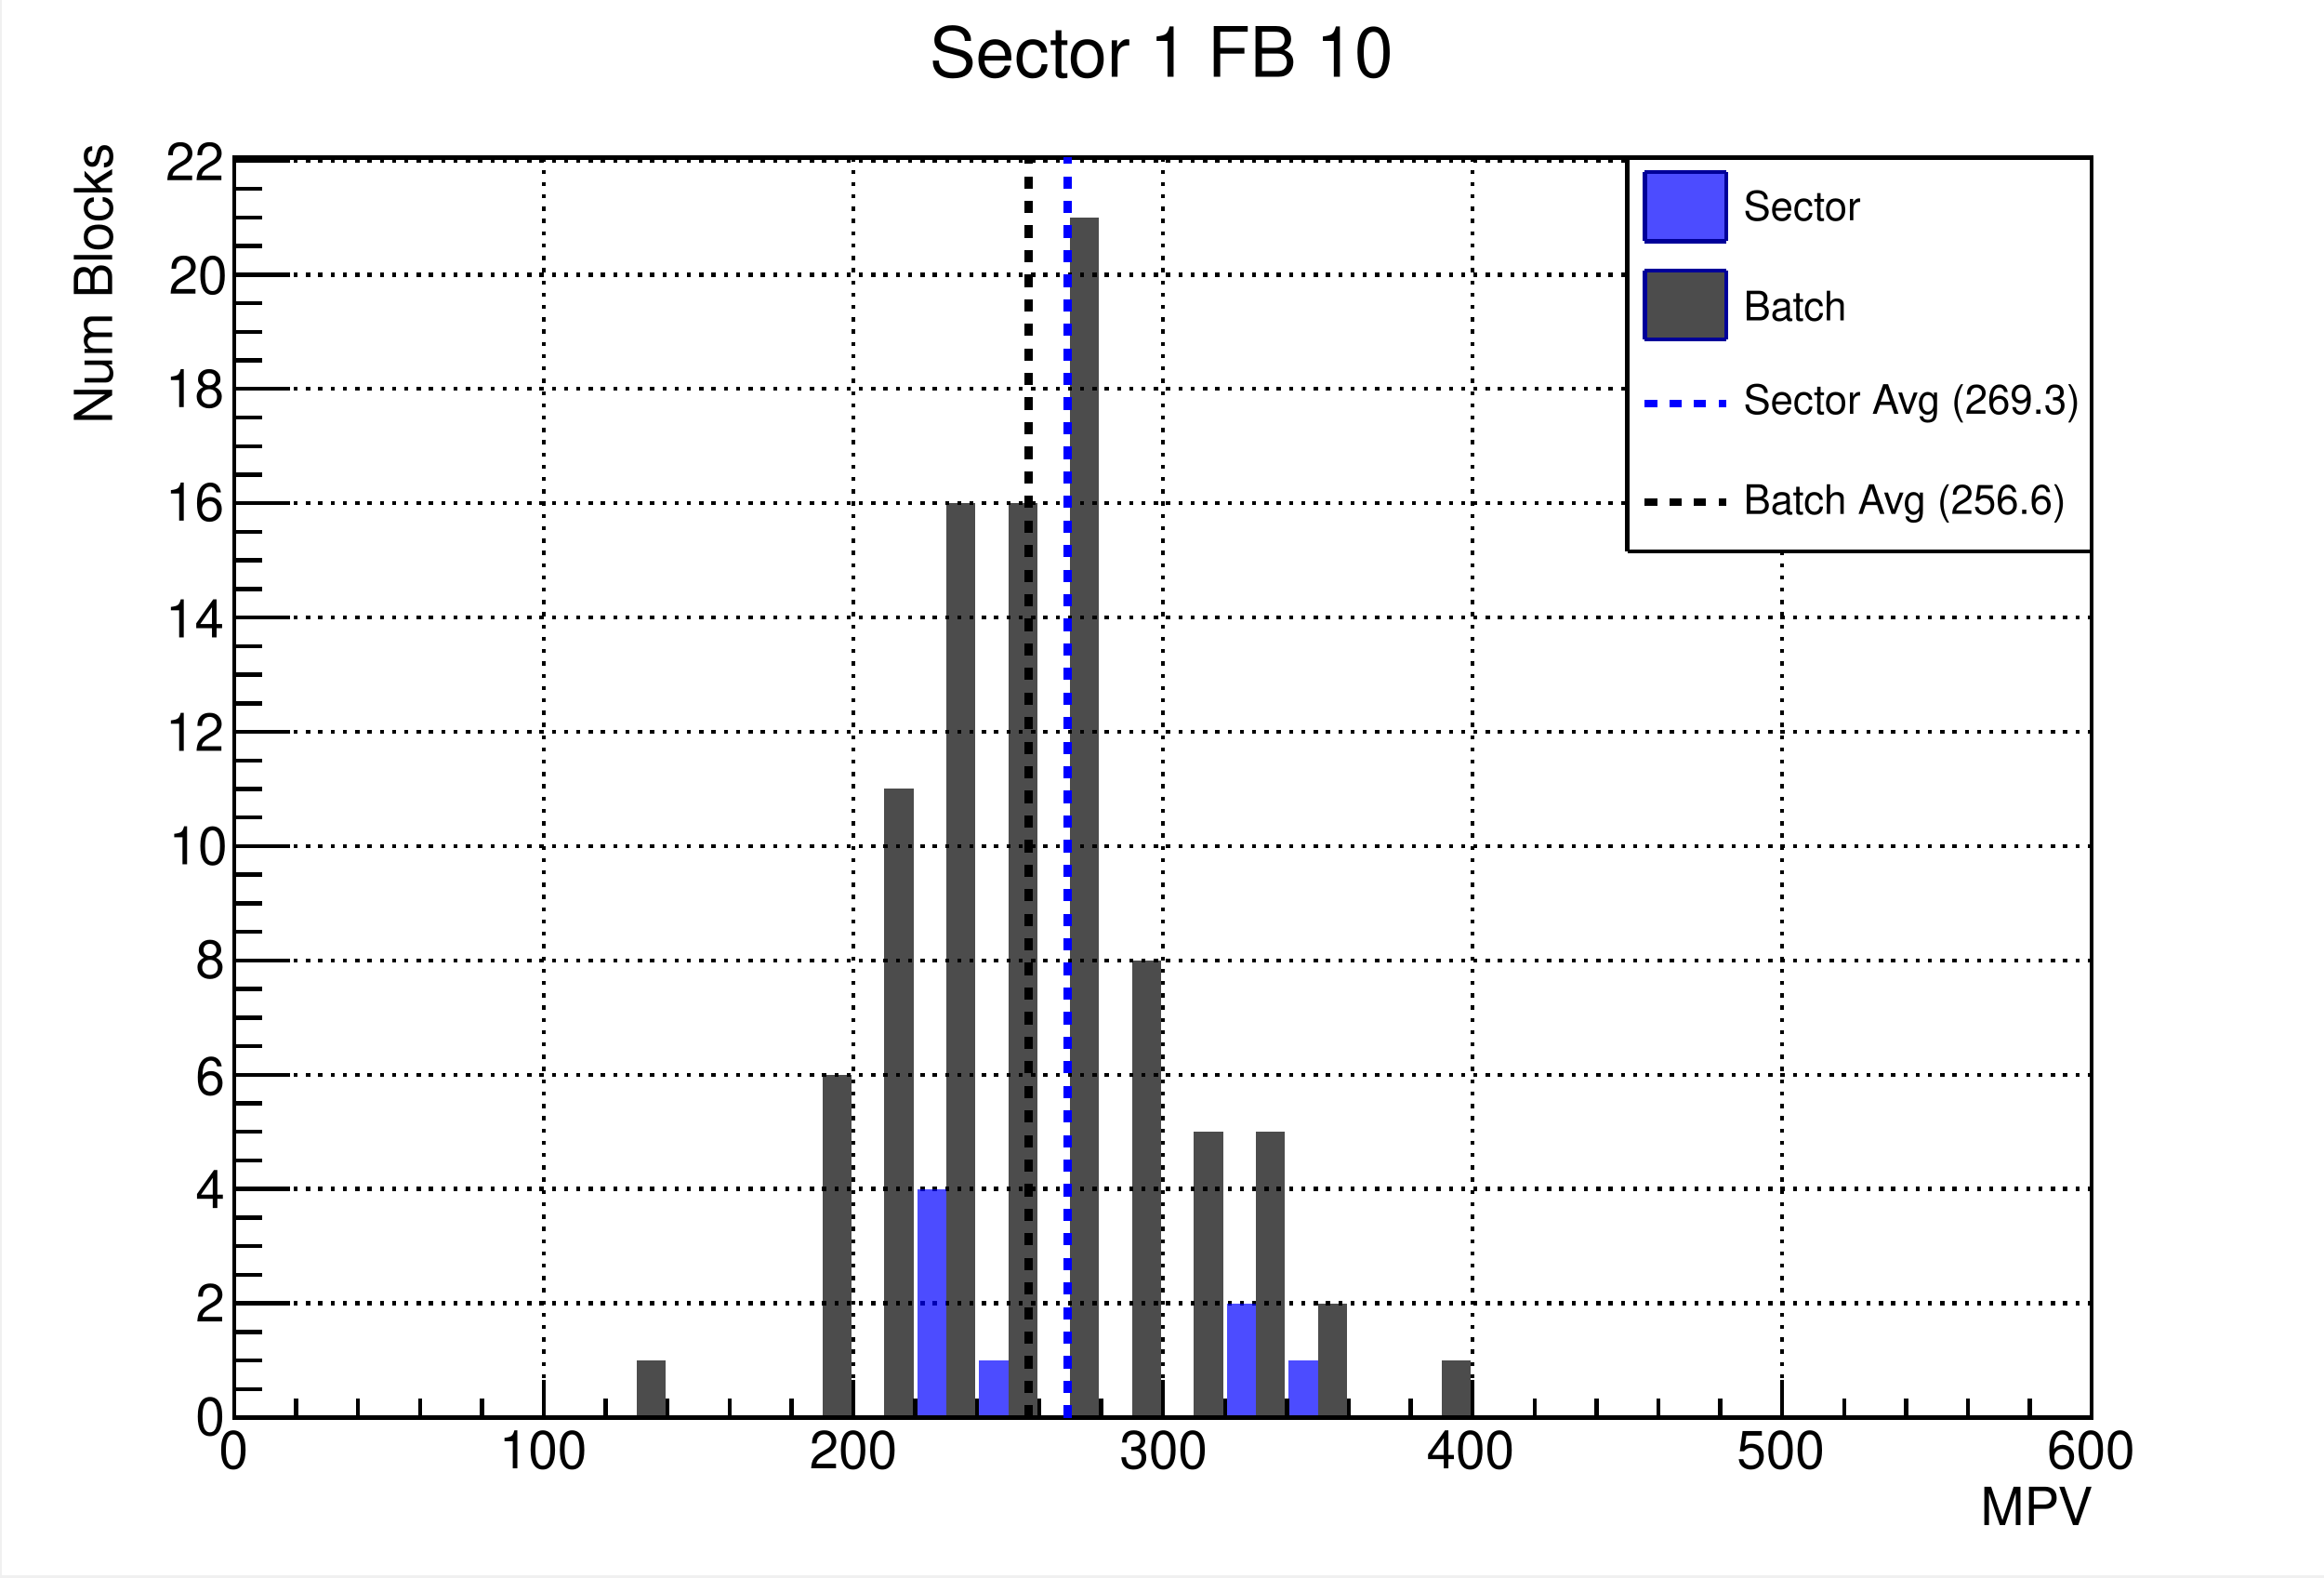
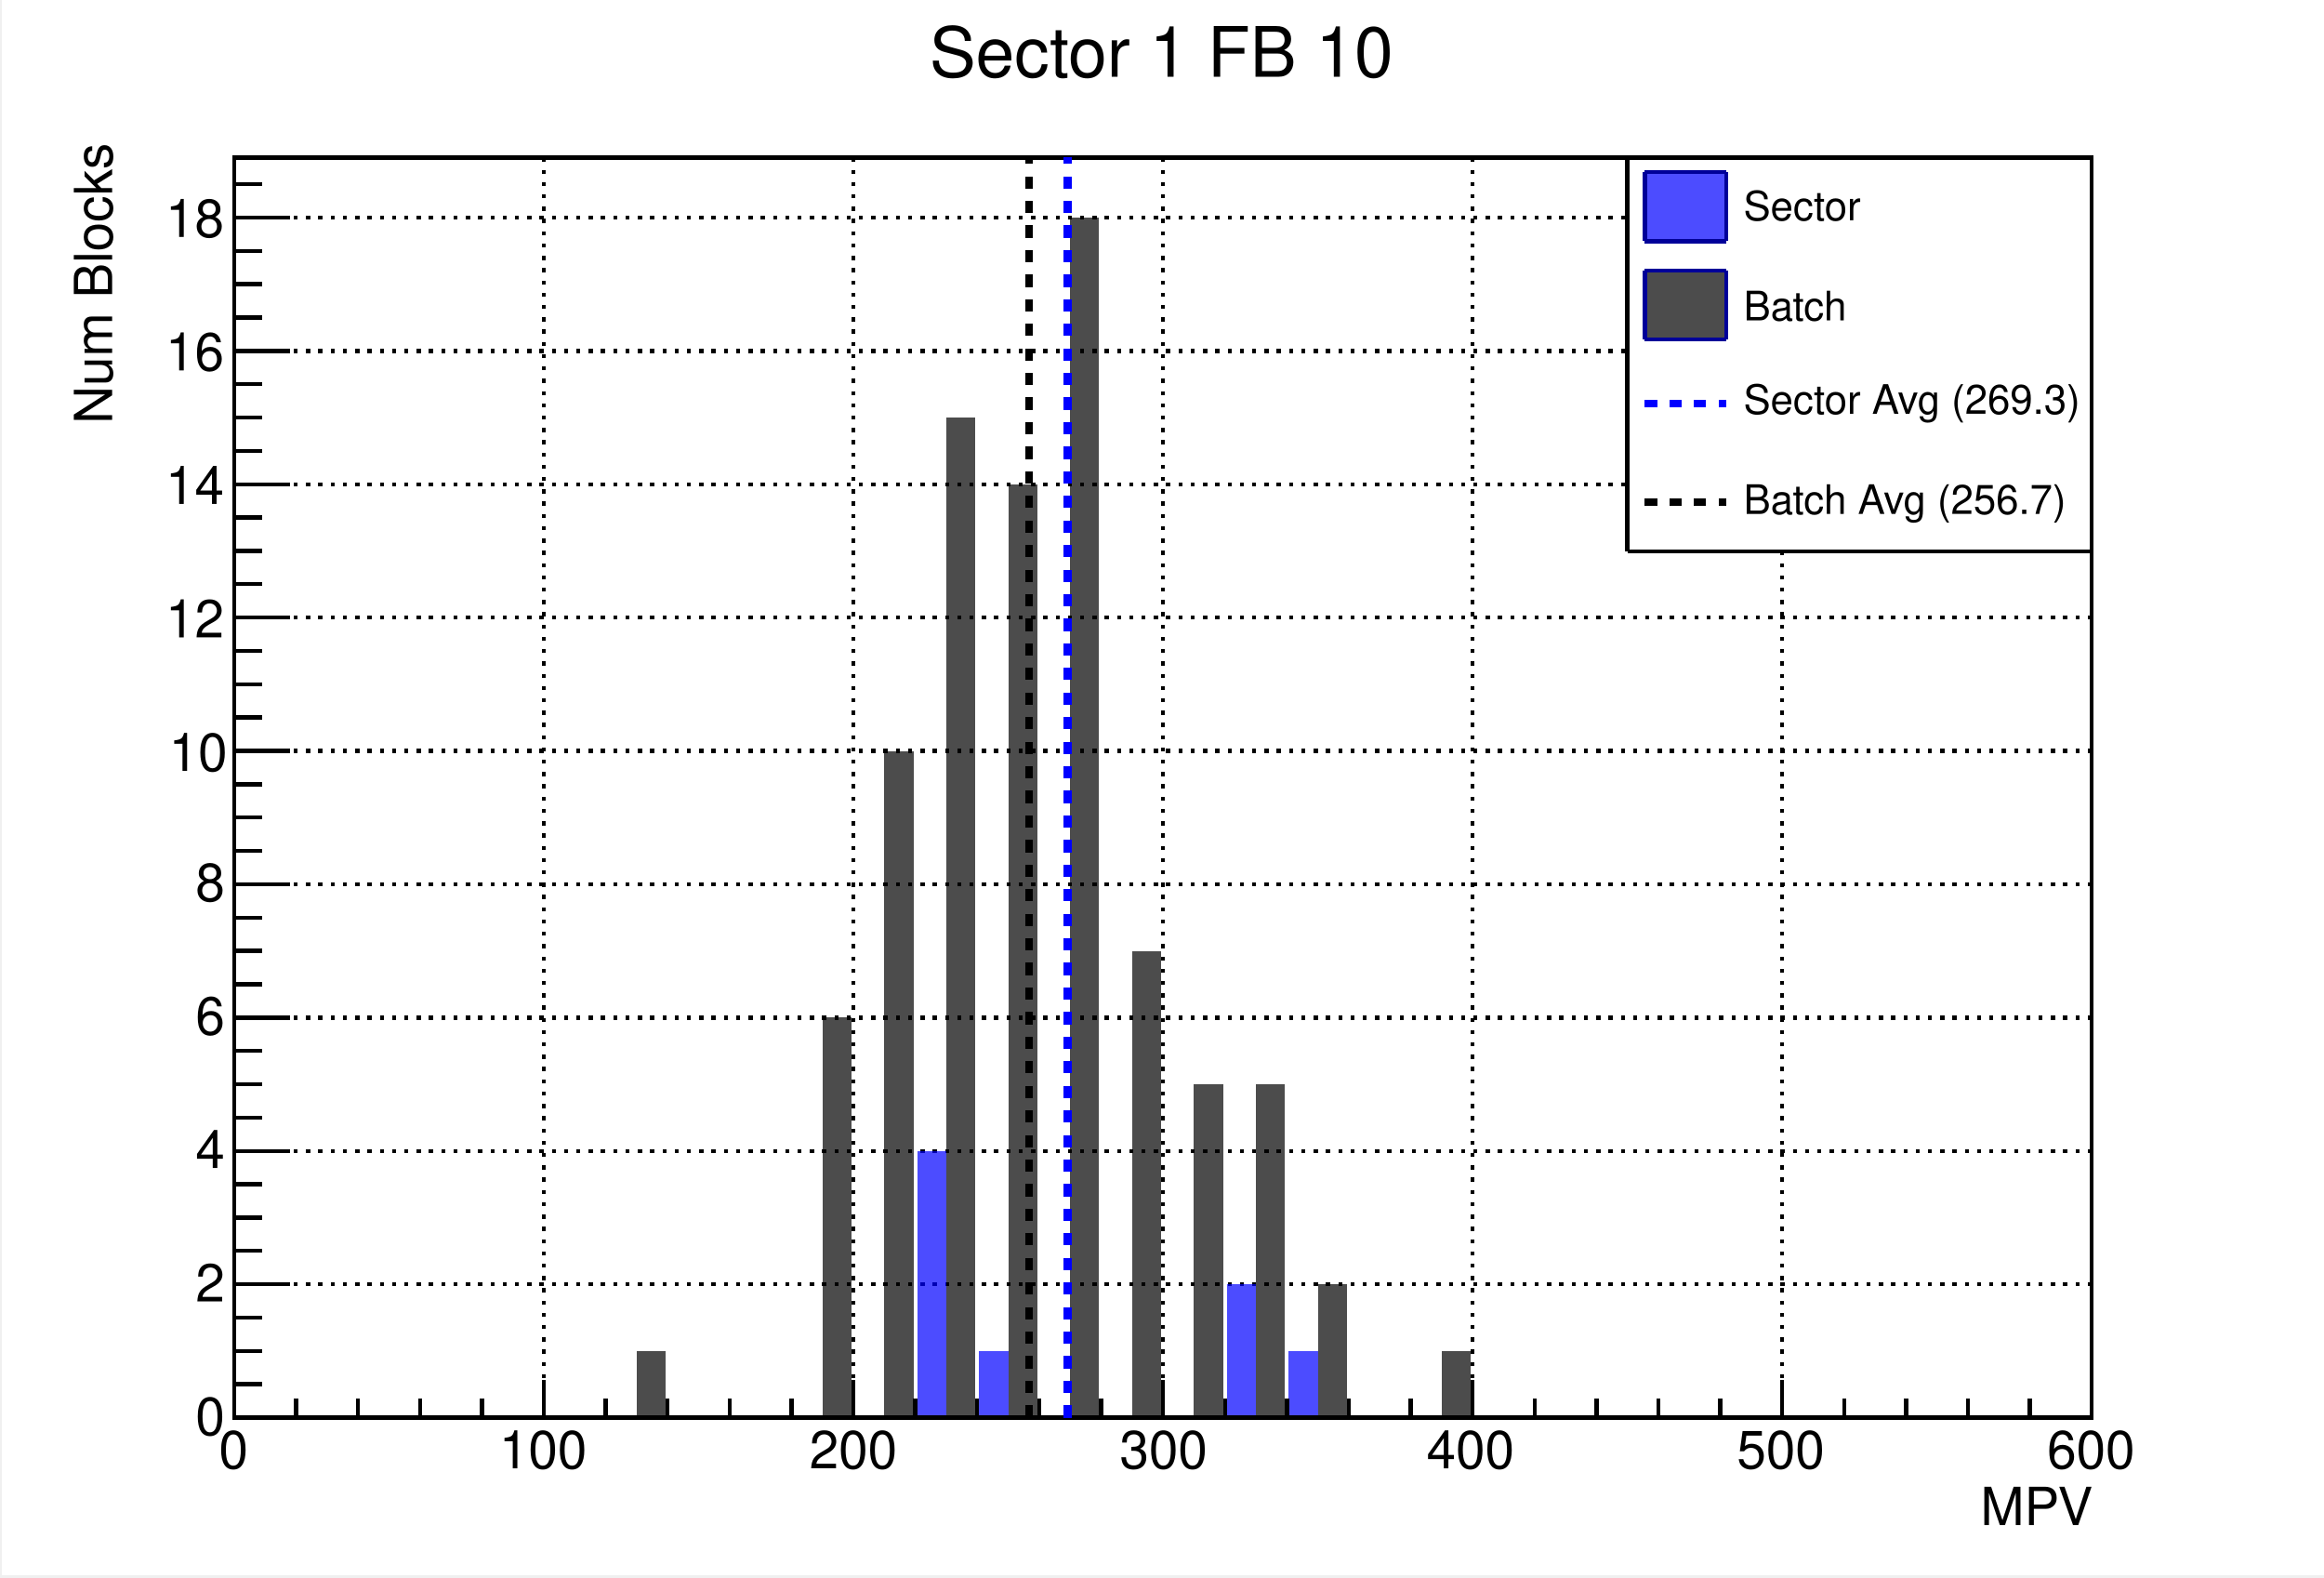
<svg xmlns="http://www.w3.org/2000/svg" width="567.429" height="384.969" viewBox="0 0 567.429 384.969" shape-rendering="crispEdges">
  <defs>
</defs>
  <rect x="0.5" y="0" width="566.929" height="384.469" fill="white" />
  <rect x="57.193" y="38.447" width="453.543" height="307.575" fill="white" />
  <rect x="57.193" y="38.447" width="453.543" height="307.575" fill="none" stroke="black" />
  <rect x="57.193" y="38.447" width="453.543" height="307.575" fill="white" />
  <rect x="57.193" y="38.447" width="453.543" height="307.575" fill="none" stroke="black" />
  <path d="M57.193,346.022h 453.543" fill="none" stroke="black" />
  <path d="M57.193,38.447v 307.575" fill="none" stroke="black" stroke-dasharray=" 1, 2" />
  <path d="M132.783,38.447v 307.575" fill="none" stroke="black" stroke-dasharray=" 1, 2" />
  <path d="M208.374,38.447v 307.575" fill="none" stroke="black" stroke-dasharray=" 1, 2" />
  <path d="M283.965,38.447v 307.575" fill="none" stroke="black" stroke-dasharray=" 1, 2" />
  <path d="M359.555,38.447v 307.575" fill="none" stroke="black" stroke-dasharray=" 1, 2" />
  <path d="M435.146,38.447v 307.575" fill="none" stroke="black" stroke-dasharray=" 1, 2" />
  <path d="M510.736,38.447v 307.575" fill="none" stroke="black" stroke-dasharray=" 1, 2" />
  <path d="M57.193,346.022v -307.575" fill="none" stroke="black" />
  <path d="M510.736,346.022h -453.543" fill="none" stroke="black" stroke-dasharray=" 1, 2" />
-   <path d="M510.736,318.124h -453.543" fill="none" stroke="black" stroke-dasharray=" 1, 2" />
-   <path d="M510.736,290.226h -453.543" fill="none" stroke="black" stroke-dasharray=" 1, 2" />
-   <path d="M510.736,262.328h -453.543" fill="none" stroke="black" stroke-dasharray=" 1, 2" />
-   <path d="M510.736,234.43h -453.543" fill="none" stroke="black" stroke-dasharray=" 1, 2" />
-   <path d="M510.736,206.532h -453.543" fill="none" stroke="black" stroke-dasharray=" 1, 2" />
-   <path d="M510.736,178.634h -453.543" fill="none" stroke="black" stroke-dasharray=" 1, 2" />
+   <path d="M510.736,313.475h -453.543" fill="none" stroke="black" stroke-dasharray=" 1, 2" />
+   <path d="M510.736,280.927h -453.543" fill="none" stroke="black" stroke-dasharray=" 1, 2" />
+   <path d="M510.736,248.379h -453.543" fill="none" stroke="black" stroke-dasharray=" 1, 2" />
+   <path d="M510.736,215.832h -453.543" fill="none" stroke="black" stroke-dasharray=" 1, 2" />
+   <path d="M510.736,183.284h -453.543" fill="none" stroke="black" stroke-dasharray=" 1, 2" />
  <path d="M510.736,150.736h -453.543" fill="none" stroke="black" stroke-dasharray=" 1, 2" />
-   <path d="M510.736,122.838h -453.543" fill="none" stroke="black" stroke-dasharray=" 1, 2" />
-   <path d="M510.736,94.94h -453.543" fill="none" stroke="black" stroke-dasharray=" 1, 2" />
-   <path d="M510.736,67.042h -453.543" fill="none" stroke="black" stroke-dasharray=" 1, 2" />
-   <path d="M510.736,39.144h -453.543" fill="none" stroke="black" stroke-dasharray=" 1, 2" />
-   <path d="M510.736,39.144h -453.543" fill="none" stroke="black" stroke-dasharray=" 1, 2" />
+   <path d="M510.736,118.189h -453.543" fill="none" stroke="black" stroke-dasharray=" 1, 2" />
+   <path d="M510.736,85.641h -453.543" fill="none" stroke="black" stroke-dasharray=" 1, 2" />
+   <path d="M510.736,53.093h -453.543" fill="none" stroke="black" stroke-dasharray=" 1, 2" />
+   <path d="M510.736,53.093h -453.543" fill="none" stroke="black" stroke-dasharray=" 1, 2" />
  <path d="M57.193,346.022h 453.543" fill="none" stroke="#000099" />
  <path d="M57.193,346.022h 453.543" fill="none" stroke="black" />
  <path d="M57.193,336.795v 9.227" fill="none" stroke="black" />
  <path d="M72.311,341.409v 4.614" fill="none" stroke="black" />
  <path d="M87.429,341.409v 4.614" fill="none" stroke="black" />
  <path d="M102.547,341.409v 4.614" fill="none" stroke="black" />
  <path d="M117.665,341.409v 4.614" fill="none" stroke="black" />
  <path d="M132.783,336.795v 9.227" fill="none" stroke="black" />
  <path d="M147.902,341.409v 4.614" fill="none" stroke="black" />
  <path d="M163.02,341.409v 4.614" fill="none" stroke="black" />
  <path d="M178.138,341.409v 4.614" fill="none" stroke="black" />
  <path d="M193.256,341.409v 4.614" fill="none" stroke="black" />
  <path d="M208.374,336.795v 9.227" fill="none" stroke="black" />
  <path d="M223.492,341.409v 4.614" fill="none" stroke="black" />
  <path d="M238.61,341.409v 4.614" fill="none" stroke="black" />
  <path d="M253.728,341.409v 4.614" fill="none" stroke="black" />
  <path d="M268.846,341.409v 4.614" fill="none" stroke="black" />
  <path d="M283.965,336.795v 9.227" fill="none" stroke="black" />
  <path d="M299.083,341.409v 4.614" fill="none" stroke="black" />
  <path d="M314.201,341.409v 4.614" fill="none" stroke="black" />
  <path d="M329.319,341.409v 4.614" fill="none" stroke="black" />
  <path d="M344.437,341.409v 4.614" fill="none" stroke="black" />
  <path d="M359.555,336.795v 9.227" fill="none" stroke="black" />
  <path d="M374.673,341.409v 4.614" fill="none" stroke="black" />
  <path d="M389.791,341.409v 4.614" fill="none" stroke="black" />
  <path d="M404.909,341.409v 4.614" fill="none" stroke="black" />
  <path d="M420.028,341.409v 4.614" fill="none" stroke="black" />
  <path d="M435.146,336.795v 9.227" fill="none" stroke="black" />
  <path d="M450.264,341.409v 4.614" fill="none" stroke="black" />
  <path d="M465.382,341.409v 4.614" fill="none" stroke="black" />
  <path d="M480.5,341.409v 4.614" fill="none" stroke="black" />
  <path d="M495.618,341.409v 4.614" fill="none" stroke="black" />
  <path d="M510.736,336.795v 9.227" fill="none" stroke="black" />
  <text xml:space="preserve" x="53.446" y="358.403" fill="black" font-size="12.845" font-family="Helvetica">0</text>
  <text xml:space="preserve" x="121.868" y="358.403" fill="black" font-size="12.845" font-family="Helvetica">100</text>
  <text xml:space="preserve" x="197.622" y="358.403" fill="black" font-size="12.845" font-family="Helvetica">200</text>
  <text xml:space="preserve" x="273.375" y="358.403" fill="black" font-size="12.845" font-family="Helvetica">300</text>
  <text xml:space="preserve" x="348.314" y="358.403" fill="black" font-size="12.845" font-family="Helvetica">400</text>
  <text xml:space="preserve" x="424.068" y="358.403" fill="black" font-size="12.845" font-family="Helvetica">500</text>
  <text xml:space="preserve" x="499.821" y="358.403" fill="black" font-size="12.845" font-family="Helvetica">600</text>
  <text xml:space="preserve" x="483.53" y="372.251" fill="black" font-size="12.845" font-family="Helvetica">MPV</text>
  <path d="M57.193,346.022v -307.575" fill="none" stroke="black" />
  <path d="M70.799,346.022h -13.606" fill="none" stroke="black" />
-   <path d="M63.996,339.048h -6.803" fill="none" stroke="black" />
-   <path d="M63.996,332.073h -6.803" fill="none" stroke="black" />
-   <path d="M63.996,325.099h -6.803" fill="none" stroke="black" />
-   <path d="M70.799,318.124h -13.606" fill="none" stroke="black" />
-   <path d="M63.996,311.15h -6.803" fill="none" stroke="black" />
-   <path d="M63.996,304.175h -6.803" fill="none" stroke="black" />
+   <path d="M63.996,337.885h -6.803" fill="none" stroke="black" />
+   <path d="M63.996,329.748h -6.803" fill="none" stroke="black" />
+   <path d="M63.996,321.612h -6.803" fill="none" stroke="black" />
+   <path d="M70.799,313.475h -13.606" fill="none" stroke="black" />
+   <path d="M63.996,305.338h -6.803" fill="none" stroke="black" />
  <path d="M63.996,297.201h -6.803" fill="none" stroke="black" />
-   <path d="M70.799,290.226h -13.606" fill="none" stroke="black" />
-   <path d="M63.996,283.252h -6.803" fill="none" stroke="black" />
-   <path d="M63.996,276.277h -6.803" fill="none" stroke="black" />
-   <path d="M63.996,269.303h -6.803" fill="none" stroke="black" />
-   <path d="M70.799,262.328h -13.606" fill="none" stroke="black" />
-   <path d="M63.996,255.354h -6.803" fill="none" stroke="black" />
-   <path d="M63.996,248.379h -6.803" fill="none" stroke="black" />
-   <path d="M63.996,241.405h -6.803" fill="none" stroke="black" />
-   <path d="M70.799,234.43h -13.606" fill="none" stroke="black" />
-   <path d="M63.996,227.456h -6.803" fill="none" stroke="black" />
-   <path d="M63.996,220.481h -6.803" fill="none" stroke="black" />
-   <path d="M63.996,213.507h -6.803" fill="none" stroke="black" />
-   <path d="M70.799,206.532h -13.606" fill="none" stroke="black" />
+   <path d="M63.996,289.064h -6.803" fill="none" stroke="black" />
+   <path d="M70.799,280.927h -13.606" fill="none" stroke="black" />
+   <path d="M63.996,272.79h -6.803" fill="none" stroke="black" />
+   <path d="M63.996,264.653h -6.803" fill="none" stroke="black" />
+   <path d="M63.996,256.516h -6.803" fill="none" stroke="black" />
+   <path d="M70.799,248.379h -13.606" fill="none" stroke="black" />
+   <path d="M63.996,240.242h -6.803" fill="none" stroke="black" />
+   <path d="M63.996,232.105h -6.803" fill="none" stroke="black" />
+   <path d="M63.996,223.969h -6.803" fill="none" stroke="black" />
+   <path d="M70.799,215.832h -13.606" fill="none" stroke="black" />
+   <path d="M63.996,207.695h -6.803" fill="none" stroke="black" />
  <path d="M63.996,199.558h -6.803" fill="none" stroke="black" />
-   <path d="M63.996,192.583h -6.803" fill="none" stroke="black" />
-   <path d="M63.996,185.609h -6.803" fill="none" stroke="black" />
-   <path d="M70.799,178.634h -13.606" fill="none" stroke="black" />
-   <path d="M63.996,171.66h -6.803" fill="none" stroke="black" />
-   <path d="M63.996,164.685h -6.803" fill="none" stroke="black" />
-   <path d="M63.996,157.711h -6.803" fill="none" stroke="black" />
+   <path d="M63.996,191.421h -6.803" fill="none" stroke="black" />
+   <path d="M70.799,183.284h -13.606" fill="none" stroke="black" />
+   <path d="M63.996,175.147h -6.803" fill="none" stroke="black" />
+   <path d="M63.996,167.01h -6.803" fill="none" stroke="black" />
+   <path d="M63.996,158.873h -6.803" fill="none" stroke="black" />
  <path d="M70.799,150.736h -13.606" fill="none" stroke="black" />
-   <path d="M63.996,143.762h -6.803" fill="none" stroke="black" />
-   <path d="M63.996,136.787h -6.803" fill="none" stroke="black" />
-   <path d="M63.996,129.813h -6.803" fill="none" stroke="black" />
-   <path d="M70.799,122.838h -13.606" fill="none" stroke="black" />
-   <path d="M63.996,115.864h -6.803" fill="none" stroke="black" />
-   <path d="M63.996,108.889h -6.803" fill="none" stroke="black" />
+   <path d="M63.996,142.599h -6.803" fill="none" stroke="black" />
+   <path d="M63.996,134.462h -6.803" fill="none" stroke="black" />
+   <path d="M63.996,126.326h -6.803" fill="none" stroke="black" />
+   <path d="M70.799,118.189h -13.606" fill="none" stroke="black" />
+   <path d="M63.996,110.052h -6.803" fill="none" stroke="black" />
  <path d="M63.996,101.915h -6.803" fill="none" stroke="black" />
-   <path d="M70.799,94.94h -13.606" fill="none" stroke="black" />
-   <path d="M63.996,87.966h -6.803" fill="none" stroke="black" />
-   <path d="M63.996,80.991h -6.803" fill="none" stroke="black" />
-   <path d="M63.996,74.017h -6.803" fill="none" stroke="black" />
-   <path d="M70.799,67.042h -13.606" fill="none" stroke="black" />
-   <path d="M63.996,60.068h -6.803" fill="none" stroke="black" />
-   <path d="M63.996,53.093h -6.803" fill="none" stroke="black" />
-   <path d="M63.996,46.119h -6.803" fill="none" stroke="black" />
-   <path d="M70.799,39.144h -13.606" fill="none" stroke="black" />
-   <path d="M70.799,39.144h -13.606" fill="none" stroke="black" />
+   <path d="M63.996,93.778h -6.803" fill="none" stroke="black" />
+   <path d="M70.799,85.641h -13.606" fill="none" stroke="black" />
+   <path d="M63.996,77.504h -6.803" fill="none" stroke="black" />
+   <path d="M63.996,69.367h -6.803" fill="none" stroke="black" />
+   <path d="M63.996,61.23h -6.803" fill="none" stroke="black" />
+   <path d="M70.799,53.093h -13.606" fill="none" stroke="black" />
+   <path d="M70.799,53.093h -13.606" fill="none" stroke="black" />
+   <path d="M63.996,44.956h -6.803" fill="none" stroke="black" />
  <text xml:space="preserve" x="47.744" y="350.258" fill="black" font-size="12.845" font-family="Helvetica">0</text>
-   <text xml:space="preserve" x="47.744" y="322.563" fill="black" font-size="12.845" font-family="Helvetica">2</text>
-   <text xml:space="preserve" x="47.744" y="294.868" fill="black" font-size="12.845" font-family="Helvetica">4</text>
-   <text xml:space="preserve" x="47.744" y="267.173" fill="black" font-size="12.845" font-family="Helvetica">6</text>
-   <text xml:space="preserve" x="47.744" y="238.664" fill="black" font-size="12.845" font-family="Helvetica">8</text>
-   <text xml:space="preserve" x="41.228" y="210.969" fill="black" font-size="12.845" font-family="Helvetica">10</text>
-   <text xml:space="preserve" x="40.413" y="183.275" fill="black" font-size="12.845" font-family="Helvetica">12</text>
-   <text xml:space="preserve" x="40.413" y="155.58" fill="black" font-size="12.845" font-family="Helvetica">14</text>
-   <text xml:space="preserve" x="40.413" y="127.07" fill="black" font-size="12.845" font-family="Helvetica">16</text>
-   <text xml:space="preserve" x="40.413" y="99.376" fill="black" font-size="12.845" font-family="Helvetica">18</text>
-   <text xml:space="preserve" x="41.228" y="71.681" fill="black" font-size="12.845" font-family="Helvetica">20</text>
-   <text xml:space="preserve" x="40.413" y="43.986" fill="black" font-size="12.845" font-family="Helvetica">22</text>
+   <text xml:space="preserve" x="47.744" y="317.676" fill="black" font-size="12.845" font-family="Helvetica">2</text>
+   <text xml:space="preserve" x="47.744" y="285.094" fill="black" font-size="12.845" font-family="Helvetica">4</text>
+   <text xml:space="preserve" x="47.744" y="252.512" fill="black" font-size="12.845" font-family="Helvetica">6</text>
+   <text xml:space="preserve" x="47.744" y="219.929" fill="black" font-size="12.845" font-family="Helvetica">8</text>
+   <text xml:space="preserve" x="41.228" y="188.162" fill="black" font-size="12.845" font-family="Helvetica">10</text>
+   <text xml:space="preserve" x="40.413" y="155.58" fill="black" font-size="12.845" font-family="Helvetica">12</text>
+   <text xml:space="preserve" x="40.413" y="122.998" fill="black" font-size="12.845" font-family="Helvetica">14</text>
+   <text xml:space="preserve" x="40.413" y="90.415" fill="black" font-size="12.845" font-family="Helvetica">16</text>
+   <text xml:space="preserve" x="40.413" y="57.833" fill="black" font-size="12.845" font-family="Helvetica">18</text>
  <g transform="rotate(-90,27.3803,103.448)">
    <text xml:space="preserve" x="27.38" y="103.448" fill="black" font-size="12.845" font-family="Helvetica">Num Blocks</text>
  </g>
  <rect x="57.647" y="346.022" width="7.106" height="0" fill="#0000ff" fill-opacity="0.70" stroke-opacity="0.70" />
  <rect x="72.765" y="346.022" width="7.106" height="0" fill="#0000ff" fill-opacity="0.70" stroke-opacity="0.70" />
  <rect x="87.883" y="346.022" width="7.106" height="0" fill="#0000ff" fill-opacity="0.70" stroke-opacity="0.70" />
  <rect x="103.001" y="346.022" width="7.106" height="0" fill="#0000ff" fill-opacity="0.70" stroke-opacity="0.70" />
  <rect x="118.119" y="346.022" width="7.106" height="0" fill="#0000ff" fill-opacity="0.70" stroke-opacity="0.70" />
  <rect x="133.237" y="346.022" width="7.106" height="0" fill="#0000ff" fill-opacity="0.70" stroke-opacity="0.70" />
  <rect x="148.355" y="346.022" width="7.106" height="0" fill="#0000ff" fill-opacity="0.70" stroke-opacity="0.70" />
  <rect x="163.473" y="346.022" width="7.106" height="0" fill="#0000ff" fill-opacity="0.70" stroke-opacity="0.70" />
  <rect x="178.591" y="346.022" width="7.106" height="0" fill="#0000ff" fill-opacity="0.70" stroke-opacity="0.70" />
  <rect x="193.709" y="346.022" width="7.106" height="0" fill="#0000ff" fill-opacity="0.70" stroke-opacity="0.70" />
  <rect x="208.828" y="346.022" width="7.106" height="0" fill="#0000ff" fill-opacity="0.70" stroke-opacity="0.70" />
-   <rect x="223.946" y="290.226" width="7.106" height="55.796" fill="#0000ff" fill-opacity="0.70" stroke-opacity="0.70" />
-   <rect x="239.064" y="332.073" width="7.106" height="13.949" fill="#0000ff" fill-opacity="0.70" stroke-opacity="0.70" />
+   <rect x="223.946" y="280.927" width="7.106" height="65.095" fill="#0000ff" fill-opacity="0.70" stroke-opacity="0.70" />
+   <rect x="239.064" y="329.748" width="7.106" height="16.274" fill="#0000ff" fill-opacity="0.70" stroke-opacity="0.70" />
  <rect x="254.182" y="346.022" width="7.106" height="0" fill="#0000ff" fill-opacity="0.70" stroke-opacity="0.70" />
  <rect x="269.3" y="346.022" width="7.106" height="0" fill="#0000ff" fill-opacity="0.70" stroke-opacity="0.70" />
  <rect x="284.418" y="346.022" width="7.106" height="0" fill="#0000ff" fill-opacity="0.70" stroke-opacity="0.70" />
-   <rect x="299.536" y="318.124" width="7.106" height="27.898" fill="#0000ff" fill-opacity="0.70" stroke-opacity="0.70" />
-   <rect x="314.654" y="332.073" width="7.106" height="13.949" fill="#0000ff" fill-opacity="0.70" stroke-opacity="0.70" />
+   <rect x="299.536" y="313.475" width="7.106" height="32.548" fill="#0000ff" fill-opacity="0.70" stroke-opacity="0.70" />
+   <rect x="314.654" y="329.748" width="7.106" height="16.274" fill="#0000ff" fill-opacity="0.70" stroke-opacity="0.70" />
  <rect x="329.772" y="346.022" width="7.106" height="0" fill="#0000ff" fill-opacity="0.70" stroke-opacity="0.70" />
  <rect x="344.891" y="346.022" width="7.106" height="0" fill="#0000ff" fill-opacity="0.70" stroke-opacity="0.70" />
  <rect x="360.009" y="346.022" width="7.106" height="0" fill="#0000ff" fill-opacity="0.70" stroke-opacity="0.70" />
  <rect x="375.127" y="346.022" width="7.106" height="0" fill="#0000ff" fill-opacity="0.70" stroke-opacity="0.70" />
  <rect x="390.245" y="346.022" width="7.106" height="0" fill="#0000ff" fill-opacity="0.70" stroke-opacity="0.70" />
  <rect x="405.363" y="346.022" width="7.106" height="0" fill="#0000ff" fill-opacity="0.70" stroke-opacity="0.70" />
  <rect x="420.481" y="346.022" width="7.106" height="0" fill="#0000ff" fill-opacity="0.70" stroke-opacity="0.70" />
  <rect x="435.599" y="346.022" width="7.106" height="0" fill="#0000ff" fill-opacity="0.70" stroke-opacity="0.70" />
  <rect x="450.717" y="346.022" width="7.106" height="0" fill="#0000ff" fill-opacity="0.70" stroke-opacity="0.70" />
  <rect x="465.835" y="346.022" width="7.106" height="0" fill="#0000ff" fill-opacity="0.70" stroke-opacity="0.70" />
  <rect x="480.954" y="346.022" width="7.106" height="0" fill="#0000ff" fill-opacity="0.70" stroke-opacity="0.70" />
  <rect x="496.072" y="346.022" width="7.106" height="0" fill="#0000ff" fill-opacity="0.70" stroke-opacity="0.70" />
  <rect x="64.752" y="346.022" width="7.106" height="0" fill="black" fill-opacity="0.70" stroke-opacity="0.70" />
  <rect x="79.87" y="346.022" width="7.106" height="0" fill="black" fill-opacity="0.70" stroke-opacity="0.70" />
  <rect x="94.988" y="346.022" width="7.106" height="0" fill="black" fill-opacity="0.70" stroke-opacity="0.70" />
  <rect x="110.106" y="346.022" width="7.106" height="0" fill="black" fill-opacity="0.70" stroke-opacity="0.70" />
  <rect x="125.224" y="346.022" width="7.106" height="0" fill="black" fill-opacity="0.70" stroke-opacity="0.70" />
  <rect x="140.343" y="346.022" width="7.106" height="0" fill="black" fill-opacity="0.70" stroke-opacity="0.70" />
-   <rect x="155.461" y="332.073" width="7.106" height="13.949" fill="black" fill-opacity="0.70" stroke-opacity="0.70" />
+   <rect x="155.461" y="329.748" width="7.106" height="16.274" fill="black" fill-opacity="0.70" stroke-opacity="0.70" />
  <rect x="170.579" y="346.022" width="7.106" height="0" fill="black" fill-opacity="0.70" stroke-opacity="0.70" />
  <rect x="185.697" y="346.022" width="7.106" height="0" fill="black" fill-opacity="0.70" stroke-opacity="0.70" />
-   <rect x="200.815" y="262.328" width="7.106" height="83.694" fill="black" fill-opacity="0.70" stroke-opacity="0.70" />
-   <rect x="215.933" y="192.583" width="7.106" height="153.439" fill="black" fill-opacity="0.70" stroke-opacity="0.70" />
-   <rect x="231.051" y="122.838" width="7.106" height="223.184" fill="black" fill-opacity="0.70" stroke-opacity="0.70" />
-   <rect x="246.169" y="122.838" width="7.106" height="223.184" fill="black" fill-opacity="0.70" stroke-opacity="0.70" />
+   <rect x="200.815" y="248.379" width="7.106" height="97.643" fill="black" fill-opacity="0.70" stroke-opacity="0.70" />
+   <rect x="215.933" y="183.284" width="7.106" height="162.738" fill="black" fill-opacity="0.70" stroke-opacity="0.70" />
+   <rect x="231.051" y="101.915" width="7.106" height="244.107" fill="black" fill-opacity="0.70" stroke-opacity="0.70" />
+   <rect x="246.169" y="118.189" width="7.106" height="227.834" fill="black" fill-opacity="0.70" stroke-opacity="0.70" />
  <rect x="261.287" y="53.093" width="7.106" height="292.929" fill="black" fill-opacity="0.70" stroke-opacity="0.70" />
-   <rect x="276.406" y="234.43" width="7.106" height="111.592" fill="black" fill-opacity="0.70" stroke-opacity="0.70" />
-   <rect x="291.524" y="276.277" width="7.106" height="69.745" fill="black" fill-opacity="0.70" stroke-opacity="0.70" />
-   <rect x="306.642" y="276.277" width="7.106" height="69.745" fill="black" fill-opacity="0.70" stroke-opacity="0.70" />
-   <rect x="321.76" y="318.124" width="7.106" height="27.898" fill="black" fill-opacity="0.70" stroke-opacity="0.70" />
+   <rect x="276.406" y="232.105" width="7.106" height="113.917" fill="black" fill-opacity="0.70" stroke-opacity="0.70" />
+   <rect x="291.524" y="264.653" width="7.106" height="81.369" fill="black" fill-opacity="0.70" stroke-opacity="0.70" />
+   <rect x="306.642" y="264.653" width="7.106" height="81.369" fill="black" fill-opacity="0.70" stroke-opacity="0.70" />
+   <rect x="321.76" y="313.475" width="7.106" height="32.548" fill="black" fill-opacity="0.70" stroke-opacity="0.70" />
  <rect x="336.878" y="346.022" width="7.106" height="0" fill="black" fill-opacity="0.70" stroke-opacity="0.70" />
-   <rect x="351.996" y="332.073" width="7.106" height="13.949" fill="black" fill-opacity="0.70" stroke-opacity="0.70" />
+   <rect x="351.996" y="329.748" width="7.106" height="16.274" fill="black" fill-opacity="0.70" stroke-opacity="0.70" />
  <rect x="367.114" y="346.022" width="7.106" height="0" fill="black" fill-opacity="0.70" stroke-opacity="0.70" />
  <rect x="382.232" y="346.022" width="7.106" height="0" fill="black" fill-opacity="0.70" stroke-opacity="0.70" />
  <rect x="397.35" y="346.022" width="7.106" height="0" fill="black" fill-opacity="0.70" stroke-opacity="0.70" />
  <rect x="412.469" y="346.022" width="7.106" height="0" fill="black" fill-opacity="0.70" stroke-opacity="0.70" />
  <rect x="427.587" y="346.022" width="7.106" height="0" fill="black" fill-opacity="0.70" stroke-opacity="0.70" />
  <rect x="442.705" y="346.022" width="7.106" height="0" fill="black" fill-opacity="0.70" stroke-opacity="0.70" />
  <rect x="457.823" y="346.022" width="7.106" height="0" fill="black" fill-opacity="0.70" stroke-opacity="0.70" />
  <rect x="472.941" y="346.022" width="7.106" height="0" fill="black" fill-opacity="0.70" stroke-opacity="0.70" />
  <rect x="488.059" y="346.022" width="7.106" height="0" fill="black" fill-opacity="0.70" stroke-opacity="0.70" />
  <rect x="503.177" y="346.022" width="7.106" height="0" fill="black" fill-opacity="0.70" stroke-opacity="0.70" />
  <path d="M57.193,346.022h 453.543" fill="none" stroke="black" />
  <path d="M57.193,336.795v 9.227" fill="none" stroke="black" />
  <path d="M72.311,341.409v 4.614" fill="none" stroke="black" />
  <path d="M87.429,341.409v 4.614" fill="none" stroke="black" />
  <path d="M102.547,341.409v 4.614" fill="none" stroke="black" />
  <path d="M117.665,341.409v 4.614" fill="none" stroke="black" />
  <path d="M132.783,336.795v 9.227" fill="none" stroke="black" />
  <path d="M147.902,341.409v 4.614" fill="none" stroke="black" />
  <path d="M163.02,341.409v 4.614" fill="none" stroke="black" />
  <path d="M178.138,341.409v 4.614" fill="none" stroke="black" />
  <path d="M193.256,341.409v 4.614" fill="none" stroke="black" />
  <path d="M208.374,336.795v 9.227" fill="none" stroke="black" />
  <path d="M223.492,341.409v 4.614" fill="none" stroke="black" />
  <path d="M238.61,341.409v 4.614" fill="none" stroke="black" />
  <path d="M253.728,341.409v 4.614" fill="none" stroke="black" />
  <path d="M268.846,341.409v 4.614" fill="none" stroke="black" />
  <path d="M283.965,336.795v 9.227" fill="none" stroke="black" />
  <path d="M299.083,341.409v 4.614" fill="none" stroke="black" />
  <path d="M314.201,341.409v 4.614" fill="none" stroke="black" />
  <path d="M329.319,341.409v 4.614" fill="none" stroke="black" />
  <path d="M344.437,341.409v 4.614" fill="none" stroke="black" />
  <path d="M359.555,336.795v 9.227" fill="none" stroke="black" />
  <path d="M374.673,341.409v 4.614" fill="none" stroke="black" />
  <path d="M389.791,341.409v 4.614" fill="none" stroke="black" />
  <path d="M404.909,341.409v 4.614" fill="none" stroke="black" />
  <path d="M420.028,341.409v 4.614" fill="none" stroke="black" />
  <path d="M435.146,336.795v 9.227" fill="none" stroke="black" />
  <path d="M450.264,341.409v 4.614" fill="none" stroke="black" />
  <path d="M465.382,341.409v 4.614" fill="none" stroke="black" />
  <path d="M480.5,341.409v 4.614" fill="none" stroke="black" />
  <path d="M495.618,341.409v 4.614" fill="none" stroke="black" />
  <path d="M510.736,336.795v 9.227" fill="none" stroke="black" />
  <path d="M57.193,346.022v -307.575" fill="none" stroke="black" />
  <path d="M70.799,346.022h -13.606" fill="none" stroke="black" />
-   <path d="M63.996,339.048h -6.803" fill="none" stroke="black" />
-   <path d="M63.996,332.073h -6.803" fill="none" stroke="black" />
-   <path d="M63.996,325.099h -6.803" fill="none" stroke="black" />
-   <path d="M70.799,318.124h -13.606" fill="none" stroke="black" />
-   <path d="M63.996,311.15h -6.803" fill="none" stroke="black" />
-   <path d="M63.996,304.175h -6.803" fill="none" stroke="black" />
+   <path d="M63.996,337.885h -6.803" fill="none" stroke="black" />
+   <path d="M63.996,329.748h -6.803" fill="none" stroke="black" />
+   <path d="M63.996,321.612h -6.803" fill="none" stroke="black" />
+   <path d="M70.799,313.475h -13.606" fill="none" stroke="black" />
+   <path d="M63.996,305.338h -6.803" fill="none" stroke="black" />
  <path d="M63.996,297.201h -6.803" fill="none" stroke="black" />
-   <path d="M70.799,290.226h -13.606" fill="none" stroke="black" />
-   <path d="M63.996,283.252h -6.803" fill="none" stroke="black" />
-   <path d="M63.996,276.277h -6.803" fill="none" stroke="black" />
-   <path d="M63.996,269.303h -6.803" fill="none" stroke="black" />
-   <path d="M70.799,262.328h -13.606" fill="none" stroke="black" />
-   <path d="M63.996,255.354h -6.803" fill="none" stroke="black" />
-   <path d="M63.996,248.379h -6.803" fill="none" stroke="black" />
-   <path d="M63.996,241.405h -6.803" fill="none" stroke="black" />
-   <path d="M70.799,234.43h -13.606" fill="none" stroke="black" />
-   <path d="M63.996,227.456h -6.803" fill="none" stroke="black" />
-   <path d="M63.996,220.481h -6.803" fill="none" stroke="black" />
-   <path d="M63.996,213.507h -6.803" fill="none" stroke="black" />
-   <path d="M70.799,206.532h -13.606" fill="none" stroke="black" />
+   <path d="M63.996,289.064h -6.803" fill="none" stroke="black" />
+   <path d="M70.799,280.927h -13.606" fill="none" stroke="black" />
+   <path d="M63.996,272.79h -6.803" fill="none" stroke="black" />
+   <path d="M63.996,264.653h -6.803" fill="none" stroke="black" />
+   <path d="M63.996,256.516h -6.803" fill="none" stroke="black" />
+   <path d="M70.799,248.379h -13.606" fill="none" stroke="black" />
+   <path d="M63.996,240.242h -6.803" fill="none" stroke="black" />
+   <path d="M63.996,232.105h -6.803" fill="none" stroke="black" />
+   <path d="M63.996,223.969h -6.803" fill="none" stroke="black" />
+   <path d="M70.799,215.832h -13.606" fill="none" stroke="black" />
+   <path d="M63.996,207.695h -6.803" fill="none" stroke="black" />
  <path d="M63.996,199.558h -6.803" fill="none" stroke="black" />
-   <path d="M63.996,192.583h -6.803" fill="none" stroke="black" />
-   <path d="M63.996,185.609h -6.803" fill="none" stroke="black" />
-   <path d="M70.799,178.634h -13.606" fill="none" stroke="black" />
-   <path d="M63.996,171.66h -6.803" fill="none" stroke="black" />
-   <path d="M63.996,164.685h -6.803" fill="none" stroke="black" />
-   <path d="M63.996,157.711h -6.803" fill="none" stroke="black" />
+   <path d="M63.996,191.421h -6.803" fill="none" stroke="black" />
+   <path d="M70.799,183.284h -13.606" fill="none" stroke="black" />
+   <path d="M63.996,175.147h -6.803" fill="none" stroke="black" />
+   <path d="M63.996,167.01h -6.803" fill="none" stroke="black" />
+   <path d="M63.996,158.873h -6.803" fill="none" stroke="black" />
  <path d="M70.799,150.736h -13.606" fill="none" stroke="black" />
-   <path d="M63.996,143.762h -6.803" fill="none" stroke="black" />
-   <path d="M63.996,136.787h -6.803" fill="none" stroke="black" />
-   <path d="M63.996,129.813h -6.803" fill="none" stroke="black" />
-   <path d="M70.799,122.838h -13.606" fill="none" stroke="black" />
-   <path d="M63.996,115.864h -6.803" fill="none" stroke="black" />
-   <path d="M63.996,108.889h -6.803" fill="none" stroke="black" />
+   <path d="M63.996,142.599h -6.803" fill="none" stroke="black" />
+   <path d="M63.996,134.462h -6.803" fill="none" stroke="black" />
+   <path d="M63.996,126.326h -6.803" fill="none" stroke="black" />
+   <path d="M70.799,118.189h -13.606" fill="none" stroke="black" />
+   <path d="M63.996,110.052h -6.803" fill="none" stroke="black" />
  <path d="M63.996,101.915h -6.803" fill="none" stroke="black" />
-   <path d="M70.799,94.94h -13.606" fill="none" stroke="black" />
-   <path d="M63.996,87.966h -6.803" fill="none" stroke="black" />
-   <path d="M63.996,80.991h -6.803" fill="none" stroke="black" />
-   <path d="M63.996,74.017h -6.803" fill="none" stroke="black" />
-   <path d="M70.799,67.042h -13.606" fill="none" stroke="black" />
-   <path d="M63.996,60.068h -6.803" fill="none" stroke="black" />
-   <path d="M63.996,53.093h -6.803" fill="none" stroke="black" />
-   <path d="M63.996,46.119h -6.803" fill="none" stroke="black" />
-   <path d="M70.799,39.144h -13.606" fill="none" stroke="black" />
-   <path d="M70.799,39.144h -13.606" fill="none" stroke="black" />
+   <path d="M63.996,93.778h -6.803" fill="none" stroke="black" />
+   <path d="M70.799,85.641h -13.606" fill="none" stroke="black" />
+   <path d="M63.996,77.504h -6.803" fill="none" stroke="black" />
+   <path d="M63.996,69.367h -6.803" fill="none" stroke="black" />
+   <path d="M63.996,61.23h -6.803" fill="none" stroke="black" />
+   <path d="M70.799,53.093h -13.606" fill="none" stroke="black" />
+   <path d="M70.799,53.093h -13.606" fill="none" stroke="black" />
+   <path d="M63.996,44.956h -6.803" fill="none" stroke="black" />
  <text xml:space="preserve" x="226.946" y="18.735" fill="black" font-size="16.99" font-family="Helvetica">Sector 1 FB 10</text>
  <path d="M260.743,346.022v -307.575" fill="none" stroke="#0000ff" stroke-width="2" stroke-dasharray=" 3, 3" />
-   <path d="M251.134,346.022v -307.575" fill="none" stroke="black" stroke-width="2" stroke-dasharray=" 3, 3" />
+   <path d="M251.258,346.022v -307.575" fill="none" stroke="black" stroke-width="2" stroke-dasharray=" 3, 3" />
  <rect x="397.35" y="38.447" width="113.386" height="96.117" fill="white" />
  <path d="M397.35,134.564h 113.386" fill="none" stroke="black" />
  <path d="M510.736,134.564v -96.117" fill="none" stroke="black" />
  <path d="M510.736,38.447h -113.386" fill="none" stroke="black" />
  <path d="M397.35,38.447v 96.117" fill="none" stroke="black" />
  <text xml:space="preserve" x="425.697" y="53.761" fill="black" font-size="9.922" font-family="Helvetica">Sector</text>
  <path d="M401.602,58.872h 19.843v -16.82h -19.843z" fill="#0000ff" fill-opacity="0.70" stroke-opacity="0.70" />
  <path d="M401.602,42.051h 19.843" fill="none" stroke="#000099" />
  <path d="M401.602,58.872h 19.843" fill="none" stroke="#000099" />
  <path d="M421.445,58.872v -16.82" fill="none" stroke="#000099" />
  <path d="M401.602,58.872v -16.82" fill="none" stroke="#000099" />
  <text xml:space="preserve" x="425.697" y="78.197" fill="black" font-size="9.922" font-family="Helvetica">Batch</text>
  <path d="M401.602,82.901h 19.843v -16.82h -19.843z" fill="black" fill-opacity="0.70" stroke-opacity="0.70" />
  <path d="M401.602,66.081h 19.843" fill="none" stroke="#000099" />
  <path d="M401.602,82.901h 19.843" fill="none" stroke="#000099" />
  <path d="M421.445,82.901v -16.82" fill="none" stroke="#000099" />
  <path d="M401.602,82.901v -16.82" fill="none" stroke="#000099" />
  <text xml:space="preserve" x="425.697" y="101.005" fill="black" font-size="9.922" font-family="Helvetica">Sector Avg (269.3)</text>
  <path d="M401.602,98.52h 19.843" fill="none" stroke="#0000ff" stroke-width="2" stroke-dasharray=" 3, 3" />
-   <text xml:space="preserve" x="425.697" y="125.441" fill="black" font-size="9.922" font-family="Helvetica">Batch Avg (256.6)</text>
+   <text xml:space="preserve" x="425.697" y="125.441" fill="black" font-size="9.922" font-family="Helvetica">Batch Avg (256.7)</text>
  <path d="M401.602,122.55h 19.843" fill="none" stroke="black" stroke-width="2" stroke-dasharray=" 3, 3" />
</svg>
